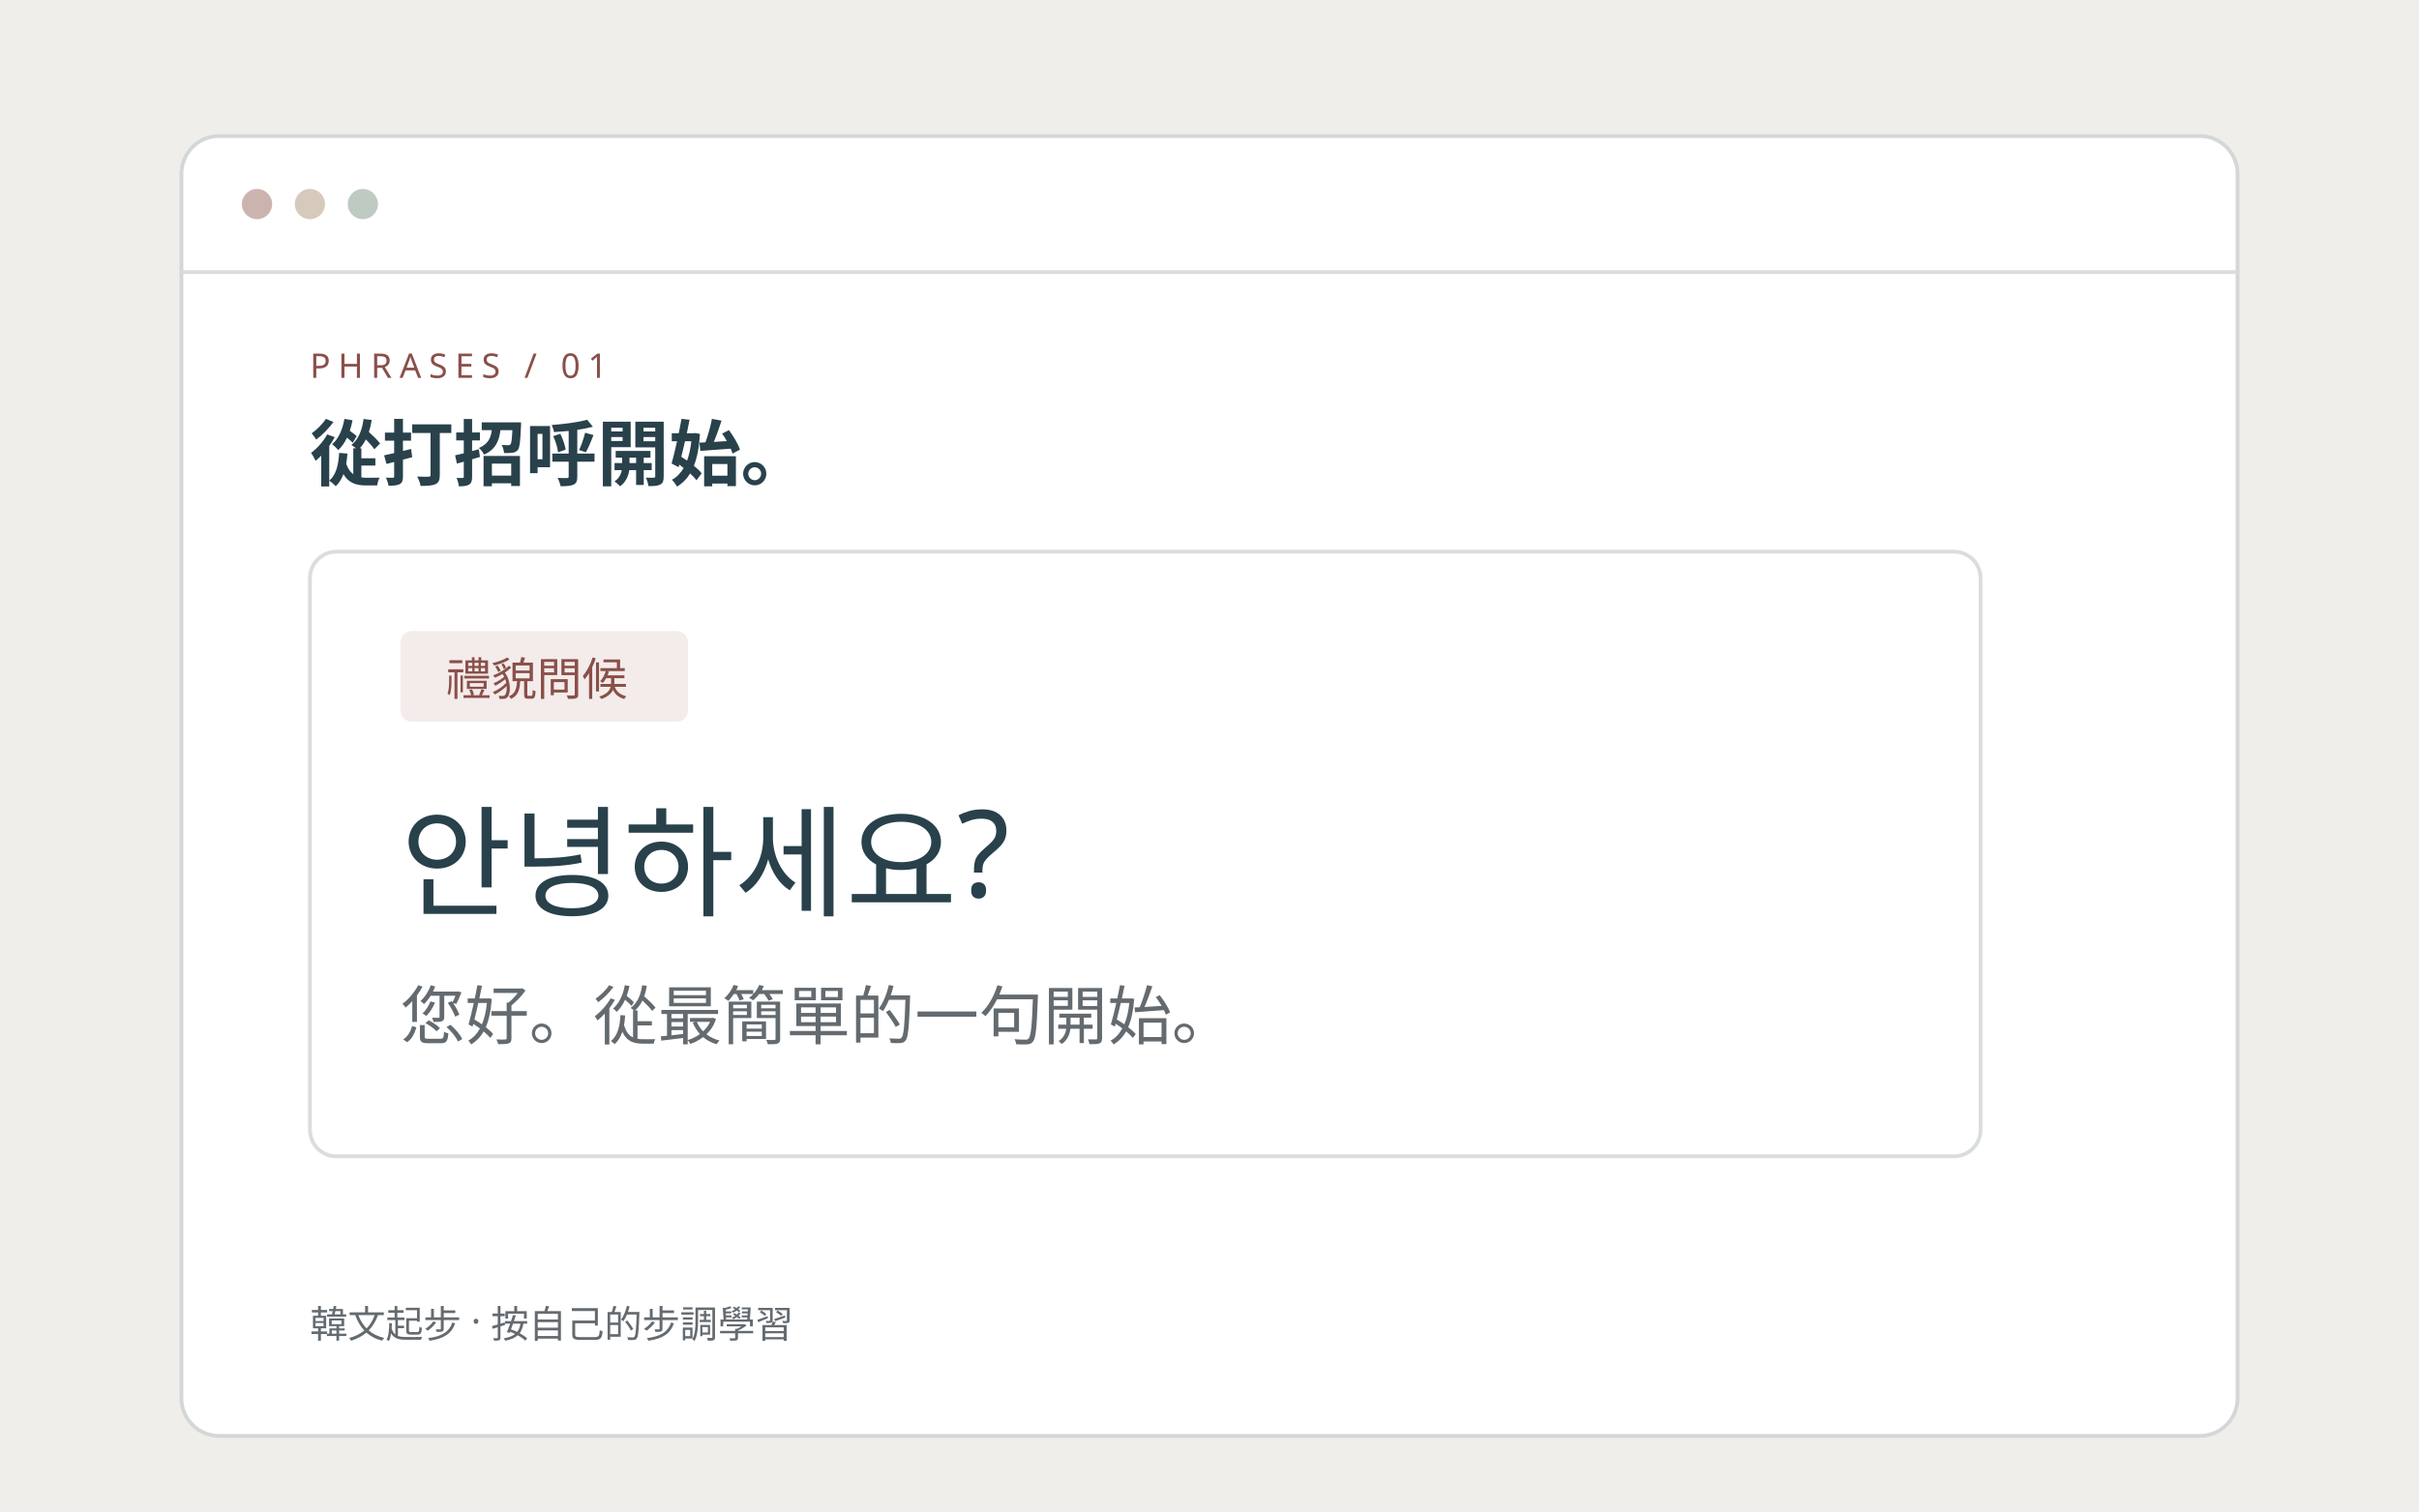
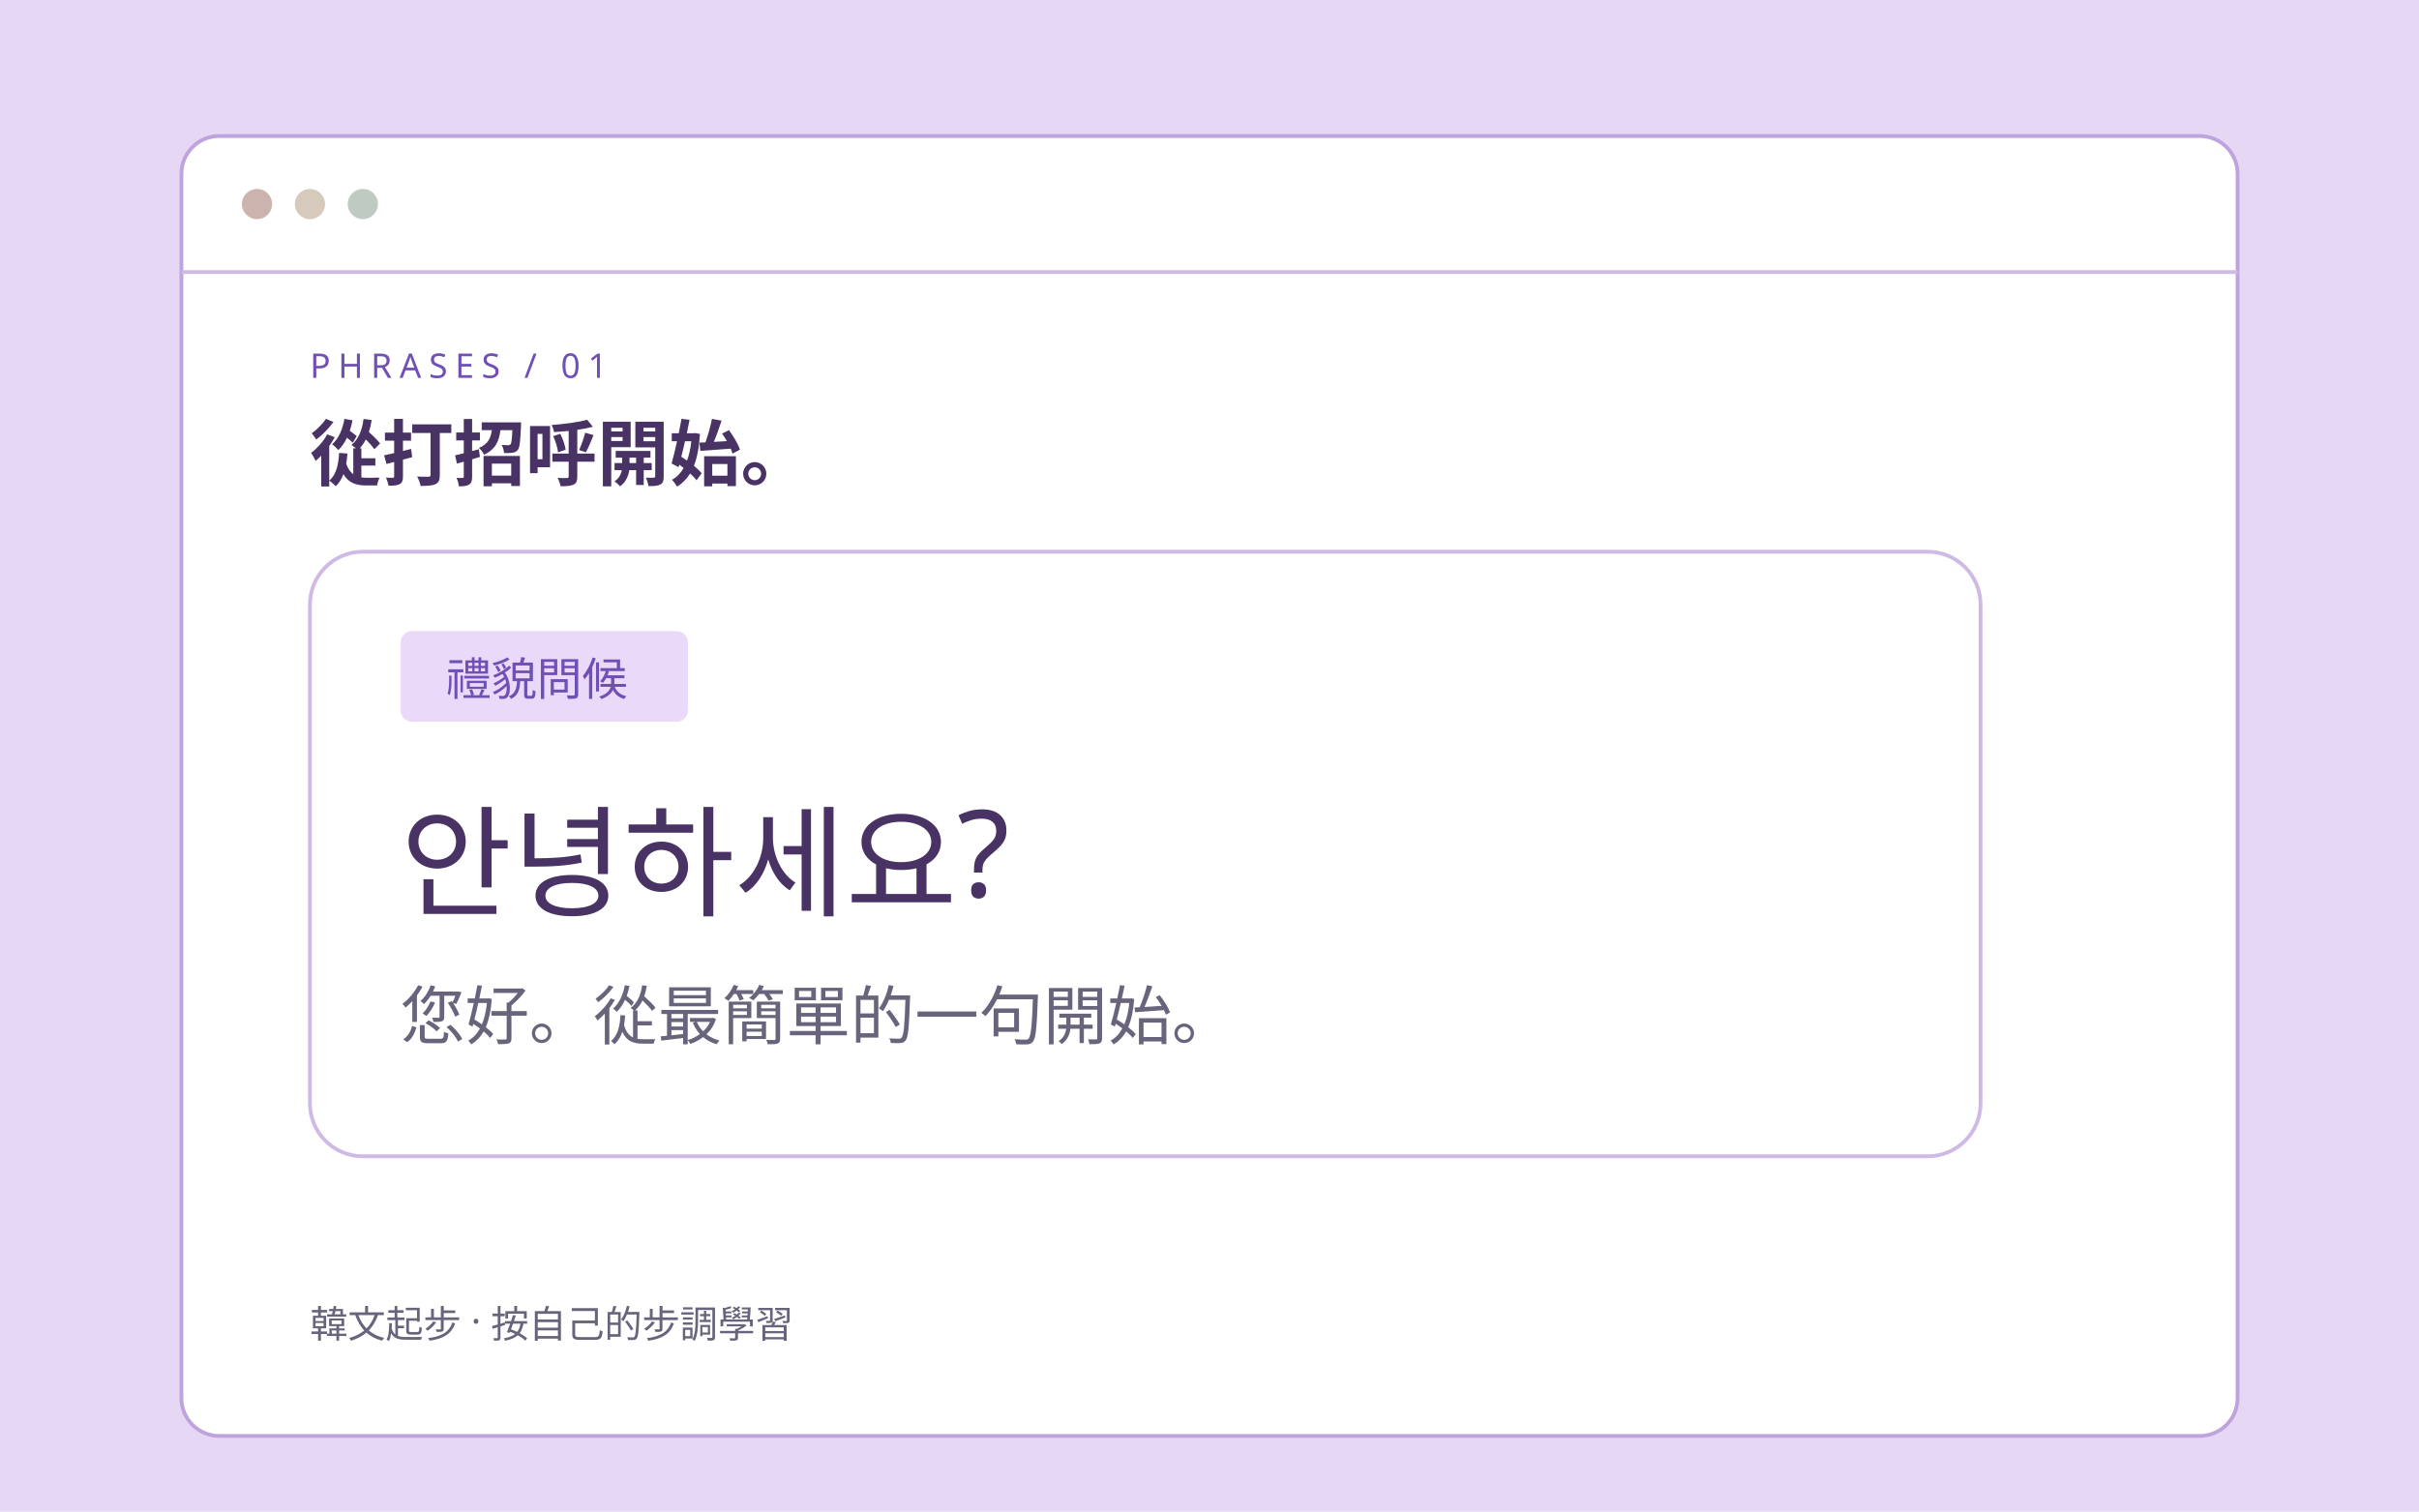
<svg xmlns="http://www.w3.org/2000/svg" width="640" height="400" viewBox="0 0 640 400">
-   <rect width="640" height="400" fill="#efeeeb" />
-   <rect x="48" y="36" width="544" height="344" rx="10" fill="#fff" stroke="#d4d7d7" />
-   <path d="M48 72h544" stroke="#d9dddf" />
+   <rect width="640" height="400" fill="#e6d8f5" />
+   <rect x="48" y="36" width="544" height="344" rx="10" fill="#fff" stroke="#bfa3dc" />
+   <path d="M48 72h544" stroke="#cfb9e5" />
  <circle cx="68" cy="54" r="4" fill="#cbb4ad" />
  <circle cx="82" cy="54" r="4" fill="#d6cabc" />
  <circle cx="96" cy="54" r="4" fill="#bfcac2" />
-   <g font-family="system-ui,Microsoft JhengHei,Malgun Gothic,sans-serif" fill="#29414b">
-     <text x="82" y="100" font-size="9" letter-spacing="2" fill="#8a4f4a">PHRASES / 01</text>
+   <g font-family="system-ui,Microsoft JhengHei,Malgun Gothic,sans-serif" fill="#493264">
+     <text x="82" y="100" font-size="9" letter-spacing="2" fill="#7050b4">PHRASES / 01</text>
    <text x="82" y="127" font-size="19" font-weight="600">從打招呼開始。</text>
-     <rect x="82" y="146" width="442" height="160" rx="7" fill="#fff" stroke="#d9dddf" />
-     <rect x="106" y="167" width="76" height="24" rx="3" fill="#f3ecea" />
-     <text x="118" y="184" font-size="12" fill="#8a4f4a">禮貌問候</text>
+     <rect x="82" y="146" width="442" height="160" rx="14" fill="#fff" stroke="#cfb9e5" />
+     <rect x="106" y="167" width="76" height="24" rx="3" fill="#ead9f8" />
+     <text x="118" y="184" font-size="12" fill="#7050b4">禮貌問候</text>
    <text x="106" y="240" font-size="32">안녕하세요?</text>
-     <text x="106" y="275" font-size="17" fill="#646b70">您好。從最簡單的一句開始。</text>
-     <text x="82" y="354" font-size="10" fill="#646b70">韓文起步 · 按自己的步調學習</text>
+     <text x="106" y="275" font-size="17" fill="#69647b">您好。從最簡單的一句開始。</text>
+     <text x="82" y="354" font-size="10" fill="#69647b">韓文起步 · 按自己的步調學習</text>
  </g>
</svg>
